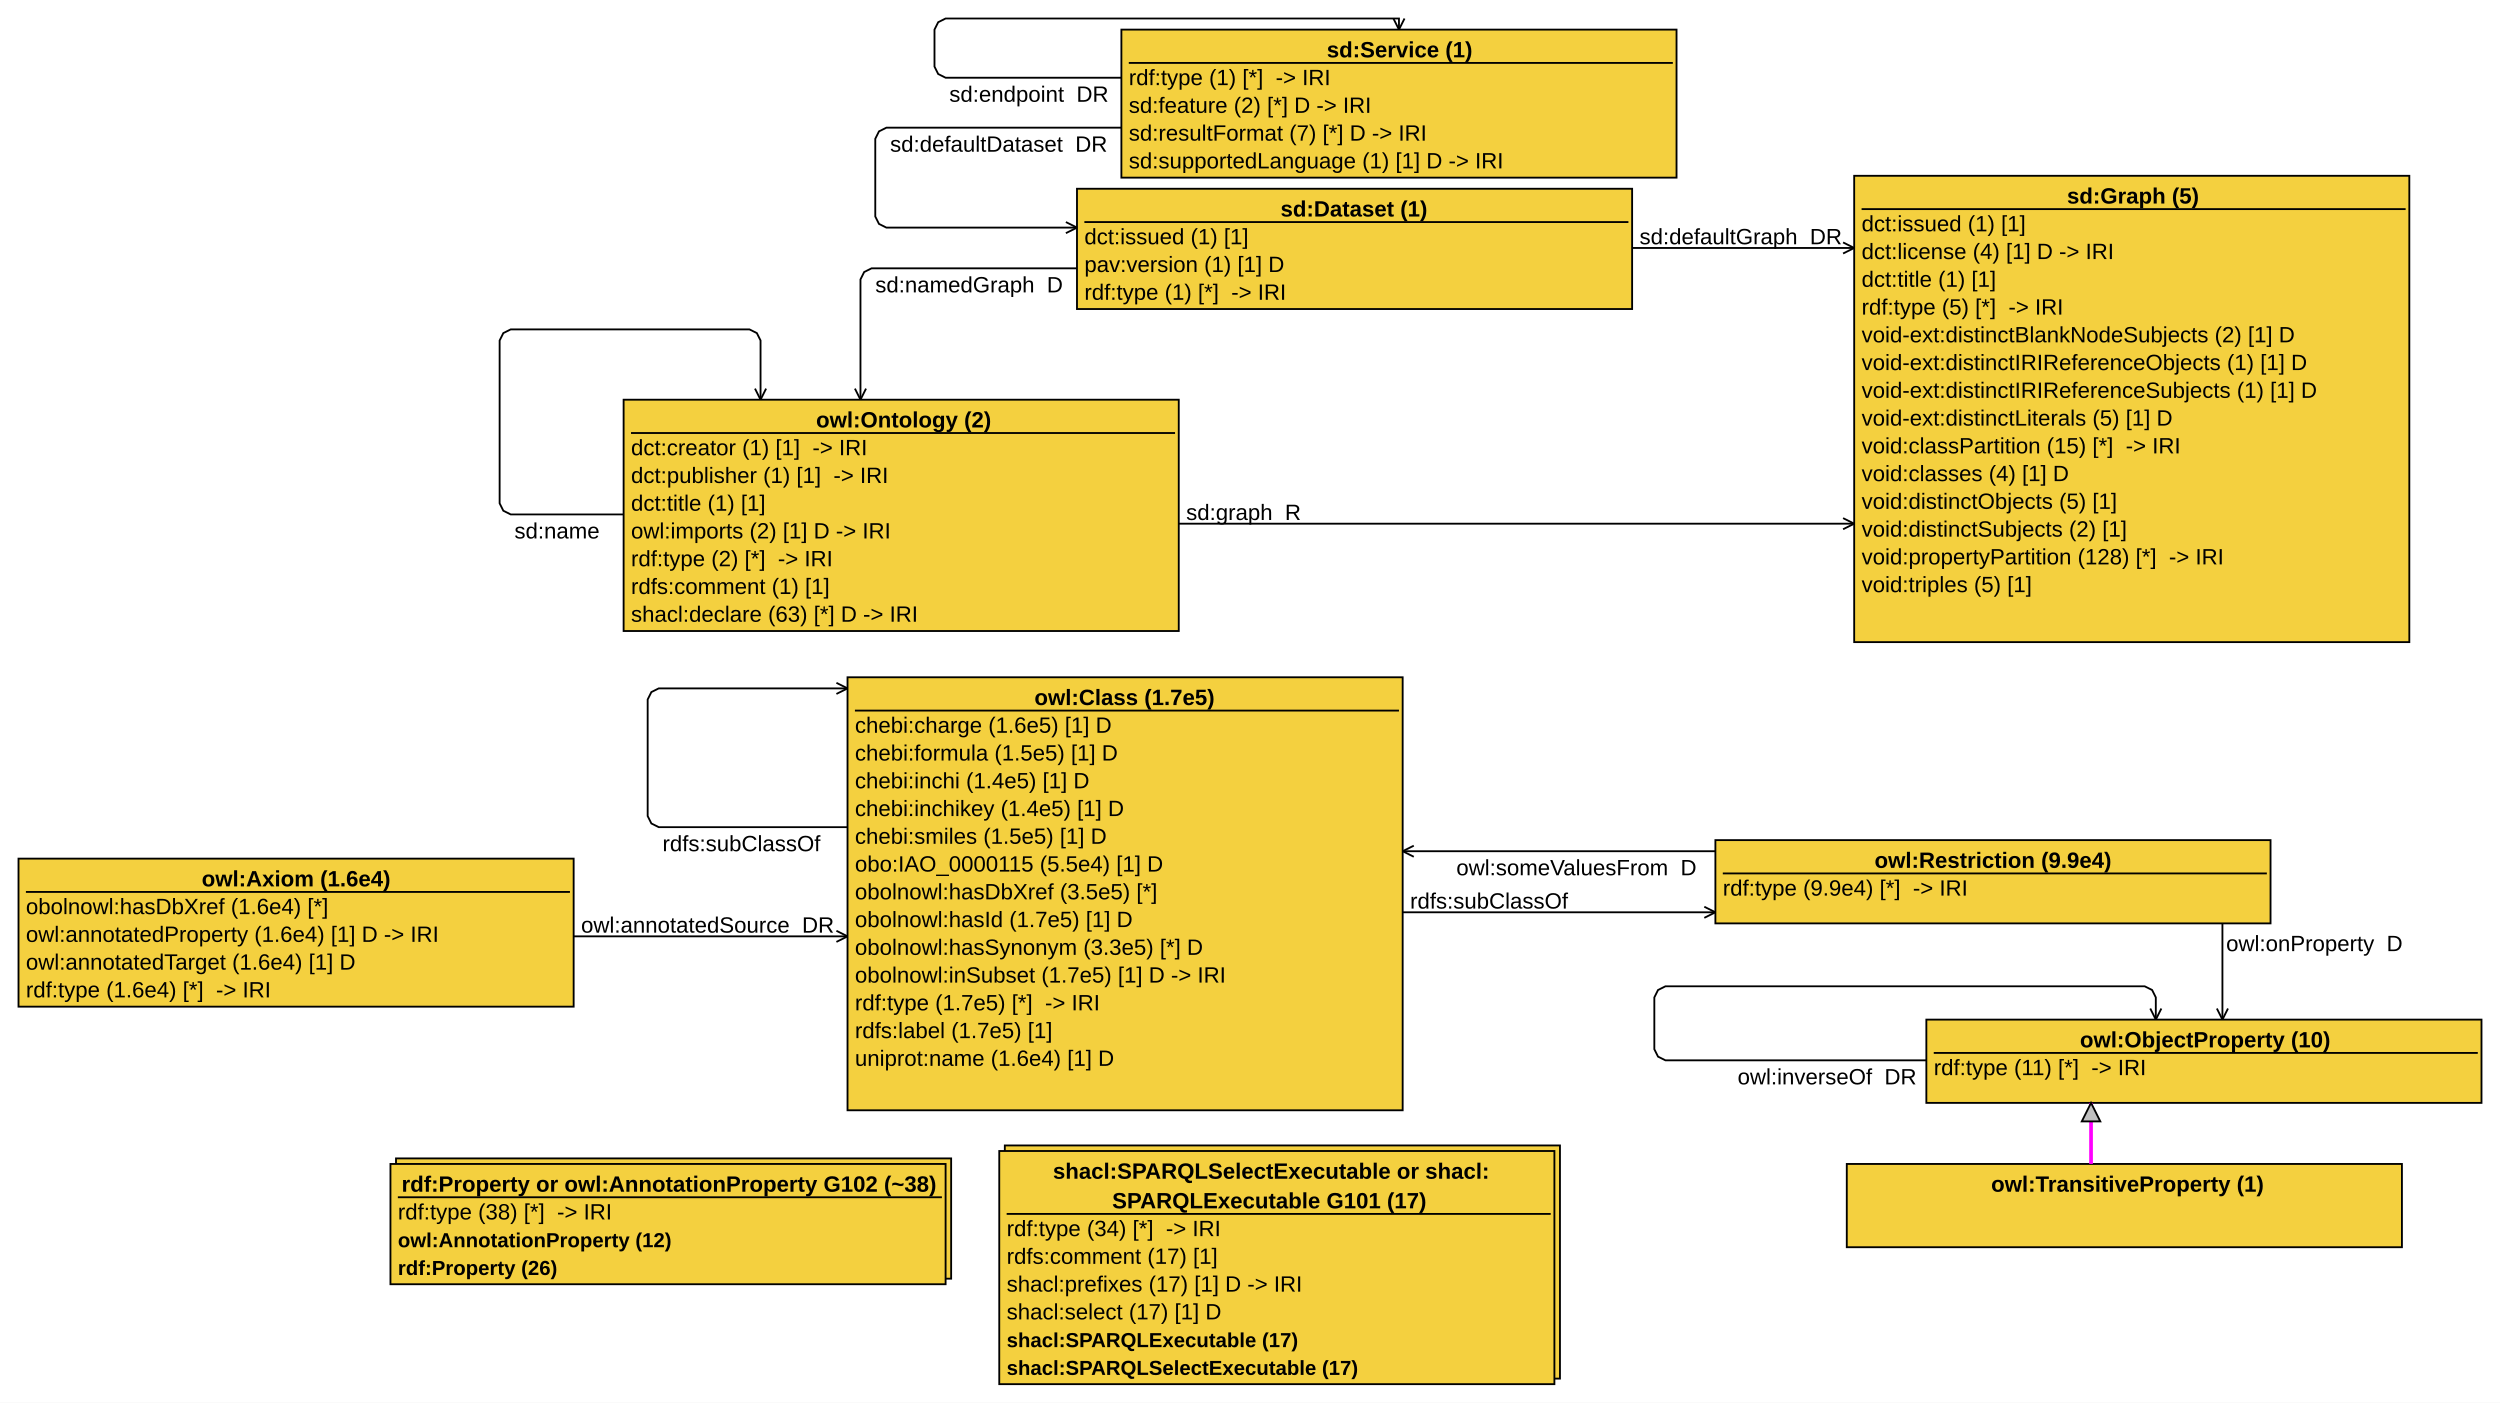
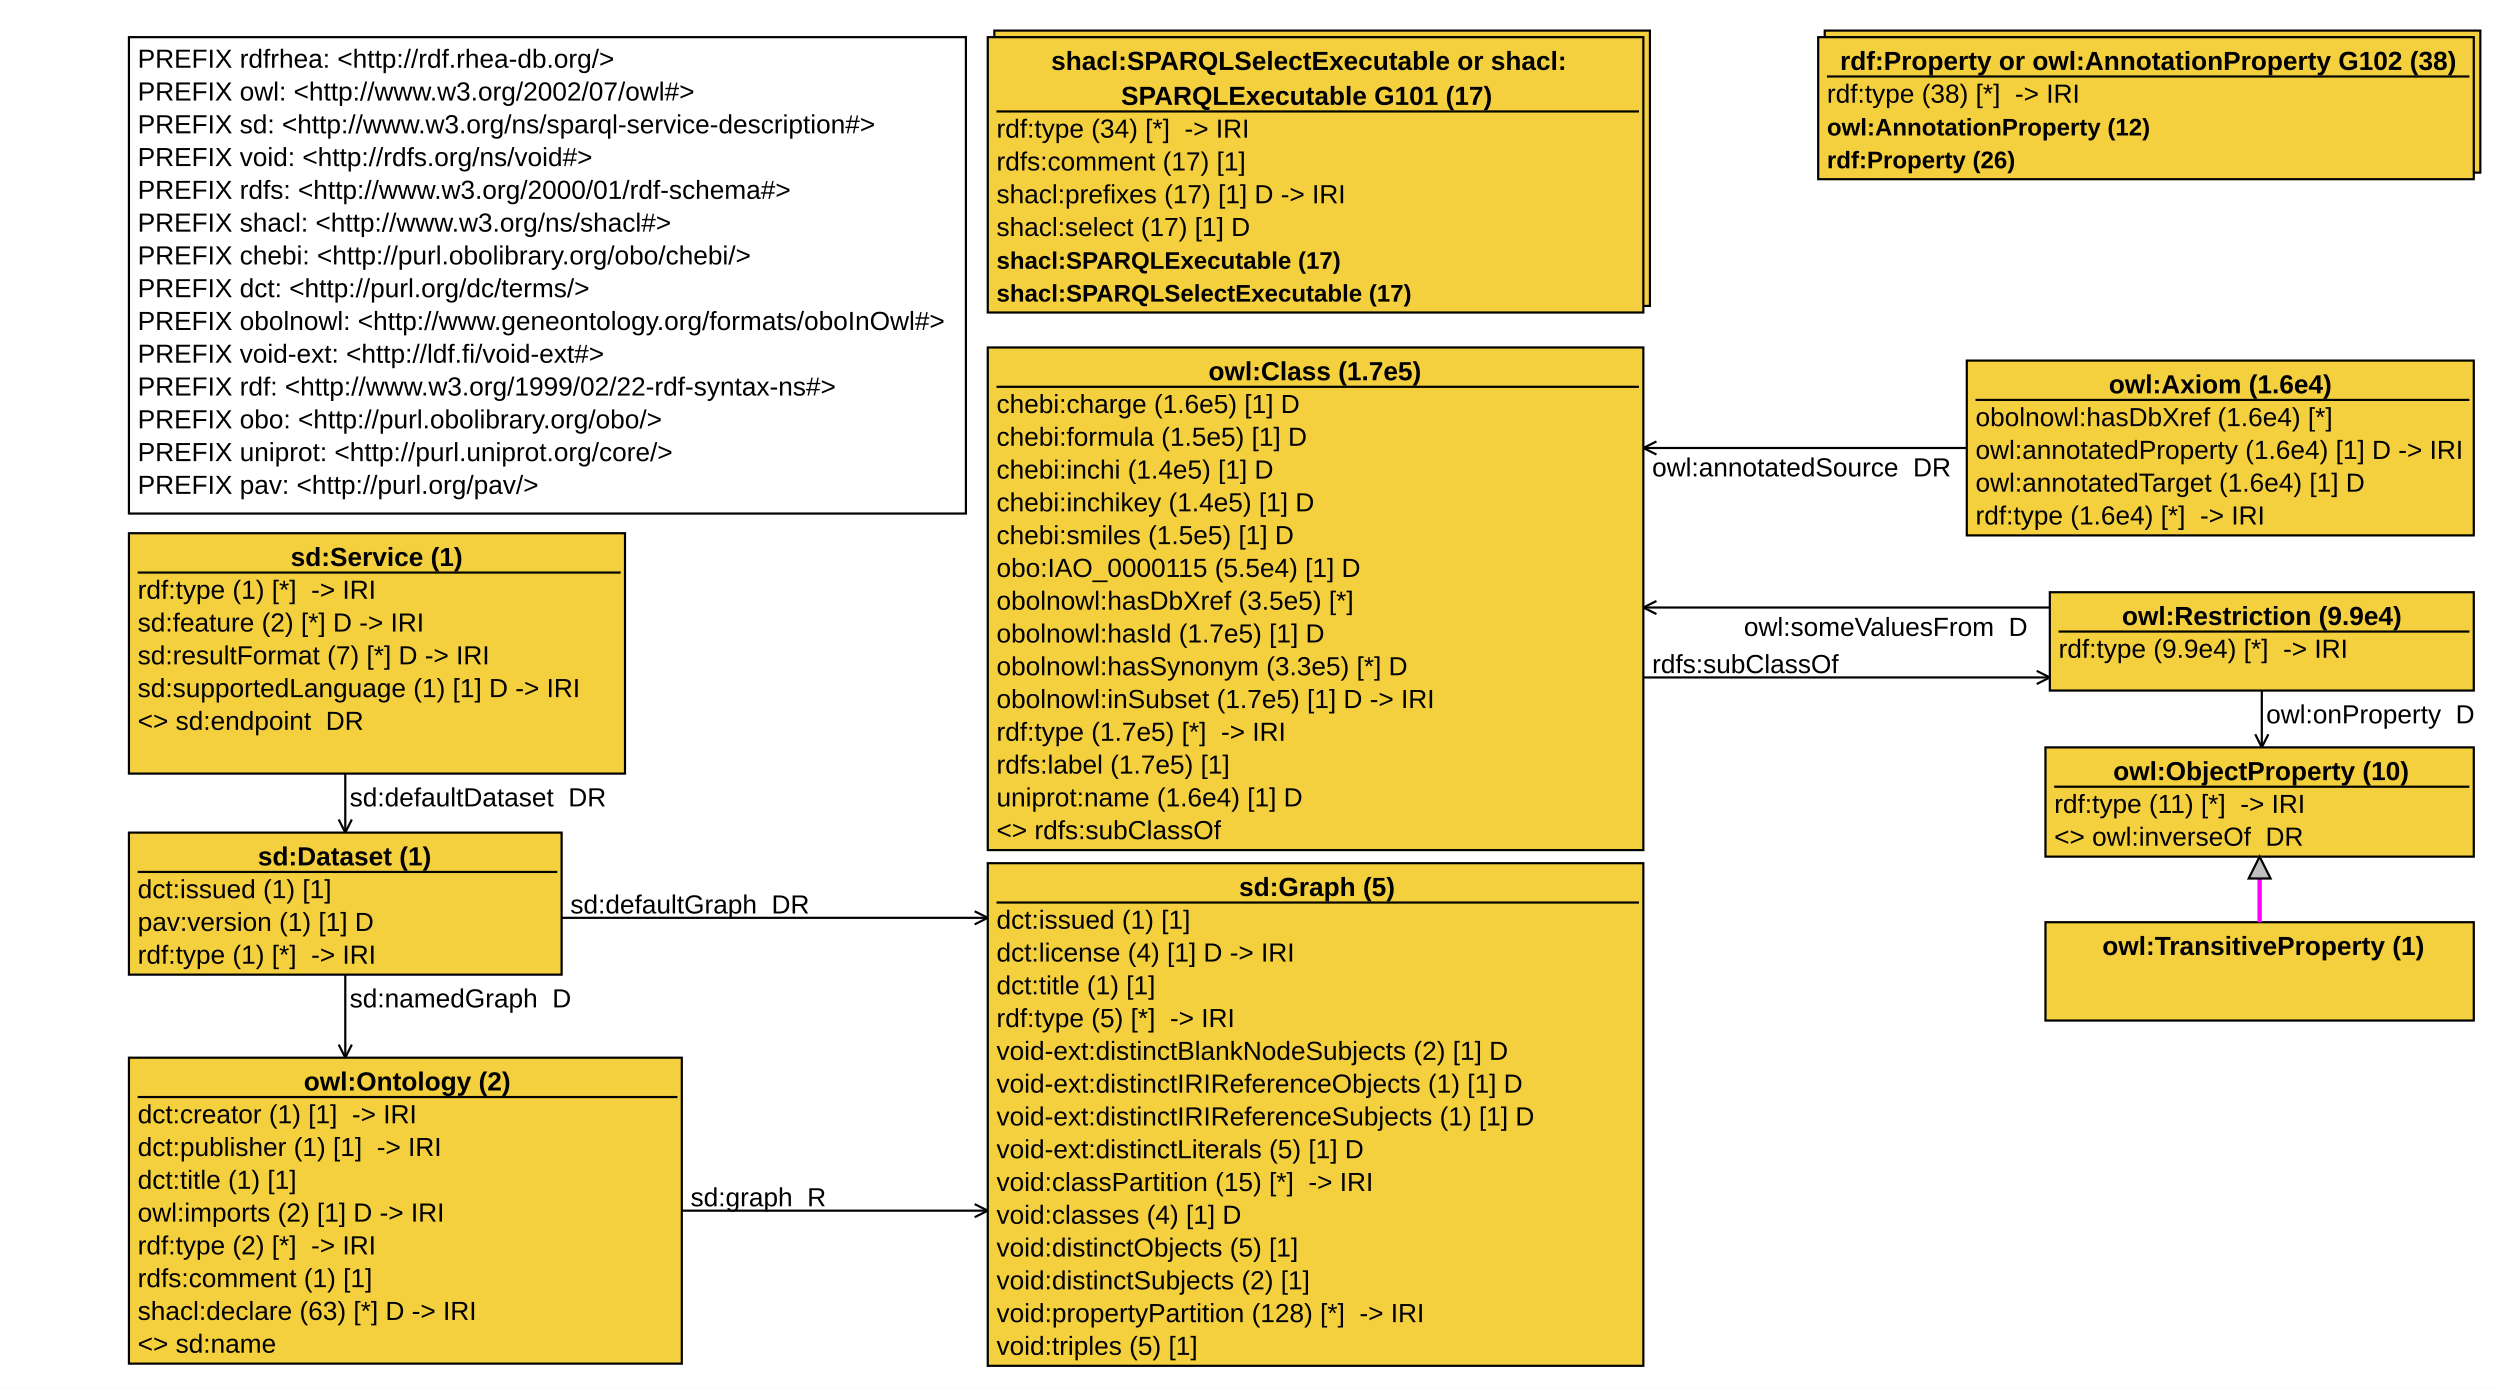
- <svg xmlns="http://www.w3.org/2000/svg" version="1.1" xml:space="preserve" width="1351" height="758" viewBox="0 0 1351 758">
+ <svg xmlns="http://www.w3.org/2000/svg" version="1.1" xml:space="preserve" width="1144" height="635" viewBox="0 0 1144 635">
 onmousemove="movetip(evt)" onmouseup="endmove()"&gt;
<rect x="0" y="0" width="100%" height="100%" style="fill:White;" />
  <defs>
    <linearGradient id="activ1" x1="0%" y1="0%" x2="100%" y2="0%">
      <stop offset="0%" style="stop-color:#FFFF00;stop-opacity:1" />
      <stop offset="100%" style="stop-color:#FFFFF0;stop-opacity:1" />
    </linearGradient>
  </defs>
-   <g id="2002680346">
-     <polygon points="337,216 637,216 637,341 337,341 " style="fill:#F4D03F; stroke-width:1;stroke:Black;" />
-     <text style="font-family:Arial;font-size:12px;kerning:0;word-spacing:-1px;fill:Black;font-weight:bold;">
-       <tspan x="441" y="231">owl:Ontology (2)</tspan>
-     </text>
-     <line x1="341" y1="234" x2="635" y2="234" style="stroke-width:1;stroke:Black;" />
-     <text style="font-family:Arial;font-size:12px;kerning:0;word-spacing:-1px;fill:Black;">
-       <tspan x="341" y="246">dct:creator (1) [1]  -&gt; IRI</tspan>
-       <tspan x="341" y="261">dct:publisher (1) [1]  -&gt; IRI</tspan>
-       <tspan x="341" y="276">dct:title (1) [1] </tspan>
-       <tspan x="341" y="291">owl:imports (2) [1] D -&gt; IRI</tspan>
-       <tspan x="341" y="306">rdf:type (2) [*]  -&gt; IRI</tspan>
-       <tspan x="341" y="321">rdfs:comment (1) [1] </tspan>
-       <tspan x="341" y="336">shacl:declare (63) [*] D -&gt; IRI</tspan>
-     </text>
-   </g>
-   <g id="2002680368">
-     <polygon points="606,16 906,16 906,96 606,96 " style="fill:#F4D03F; stroke-width:1;stroke:Black;" />
-     <text style="font-family:Arial;font-size:12px;kerning:0;word-spacing:-1px;fill:Black;font-weight:bold;">
-       <tspan x="717" y="31">sd:Service (1)</tspan>
-     </text>
-     <line x1="610" y1="34" x2="904" y2="34" style="stroke-width:1;stroke:Black;" />
-     <text style="font-family:Arial;font-size:12px;kerning:0;word-spacing:-1px;fill:Black;">
-       <tspan x="610" y="46">rdf:type (1) [*]  -&gt; IRI</tspan>
-       <tspan x="610" y="61">sd:feature (2) [*] D -&gt; IRI</tspan>
-       <tspan x="610" y="76">sd:resultFormat (7) [*] D -&gt; IRI</tspan>
-       <tspan x="610" y="91">sd:supportedLanguage (1) [1] D -&gt; IRI</tspan>
-     </text>
-   </g>
-   <g id="2002680379">
-     <polygon points="10,464 310,464 310,544 10,544 " style="fill:#F4D03F; stroke-width:1;stroke:Black;" />
-     <text style="font-family:Arial;font-size:12px;kerning:0;word-spacing:-1px;fill:Black;font-weight:bold;">
-       <tspan x="109" y="479">owl:Axiom (1.6e4)</tspan>
-     </text>
-     <line x1="14" y1="482" x2="308" y2="482" style="stroke-width:1;stroke:Black;" />
-     <text style="font-family:Arial;font-size:12px;kerning:0;word-spacing:-1px;fill:Black;">
-       <tspan x="14" y="494">obolnowl:hasDbXref (1.6e4) [*] </tspan>
-       <tspan x="14" y="509">owl:annotatedProperty (1.6e4) [1] D -&gt; IRI</tspan>
-       <tspan x="14" y="524">owl:annotatedTarget (1.6e4) [1] D</tspan>
-       <tspan x="14" y="539">rdf:type (1.6e4) [*]  -&gt; IRI</tspan>
-     </text>
-   </g>
-   <g id="2002680390">
-     <polygon points="582,102 882,102 882,167 582,167 " style="fill:#F4D03F; stroke-width:1;stroke:Black;" />
-     <text style="font-family:Arial;font-size:12px;kerning:0;word-spacing:-1px;fill:Black;font-weight:bold;">
-       <tspan x="692" y="117">sd:Dataset (1)</tspan>
-     </text>
-     <line x1="586" y1="120" x2="880" y2="120" style="stroke-width:1;stroke:Black;" />
-     <text style="font-family:Arial;font-size:12px;kerning:0;word-spacing:-1px;fill:Black;">
-       <tspan x="586" y="132">dct:issued (1) [1] </tspan>
-       <tspan x="586" y="147">pav:version (1) [1] D</tspan>
-       <tspan x="586" y="162">rdf:type (1) [*]  -&gt; IRI</tspan>
-     </text>
-   </g>
-   <g id="2002680280">
-     <polygon points="543,619 843,619 843,745 543,745 " style="fill:#F4D03F; stroke-width:1;stroke:Black;" />
-     <polygon points="540,622 840,622 840,748 540,748 " style="fill:#F4D03F; stroke-width:1;stroke:Black;" />
-     <text style="font-family:Arial;font-size:12px;kerning:0;word-spacing:-1px;fill:Black;font-weight:bold;">
-       <tspan x="569" y="637">shacl:SPARQLSelectExecutable or shacl:</tspan>
-       <tspan x="601" y="653">SPARQLExecutable G101 (17)</tspan>
-     </text>
-     <line x1="544" y1="656" x2="838" y2="656" style="stroke-width:1;stroke:Black;" />
-     <text style="font-family:Arial;font-size:12px;kerning:0;word-spacing:-1px;fill:Black;">
-       <tspan x="544" y="668">rdf:type (34) [*]  -&gt; IRI</tspan>
-       <tspan x="544" y="683">rdfs:comment (17) [1] </tspan>
-       <tspan x="544" y="698">shacl:prefixes (17) [1] D -&gt; IRI</tspan>
-       <tspan x="544" y="713">shacl:select (17) [1] D</tspan>
+   <g id="2002717496">
+     <polygon points="455,14 755,14 755,140 455,140 " style="fill:#F4D03F; stroke-width:1;stroke:Black;" />
+     <polygon points="452,17 752,17 752,143 452,143 " style="fill:#F4D03F; stroke-width:1;stroke:Black;" />
+     <text style="font-family:Arial;font-size:12px;kerning:0;word-spacing:-1px;fill:Black;font-weight:bold;">
+       <tspan x="481" y="32">shacl:SPARQLSelectExecutable or shacl:</tspan>
+       <tspan x="513" y="48">SPARQLExecutable G101 (17)</tspan>
+     </text>
+     <line x1="456" y1="51" x2="750" y2="51" style="stroke-width:1;stroke:Black;" />
+     <text style="font-family:Arial;font-size:12px;kerning:0;word-spacing:-1px;fill:Black;">
+       <tspan x="456" y="63">rdf:type (34) [*]  -&gt; IRI</tspan>
+       <tspan x="456" y="78">rdfs:comment (17) [1] </tspan>
+       <tspan x="456" y="93">shacl:prefixes (17) [1] D -&gt; IRI</tspan>
+       <tspan x="456" y="108">shacl:select (17) [1] D</tspan>
    </text>
    <text style="font-family:Arial;font-size:11px;kerning:0;word-spacing:-1px;fill:Black;font-weight:bold;">
-       <tspan x="544" y="728">shacl:SPARQLExecutable (17)</tspan>
-       <tspan x="544" y="743">shacl:SPARQLSelectExecutable (17)</tspan>
-     </text>
-   </g>
-   <g id="2002680324">
-     <polygon points="214,626 514,626 514,691 214,691 " style="fill:#F4D03F; stroke-width:1;stroke:Black;" />
-     <polygon points="211,629 511,629 511,694 211,694 " style="fill:#F4D03F; stroke-width:1;stroke:Black;" />
-     <text style="font-family:Arial;font-size:12px;kerning:0;word-spacing:-1px;fill:Black;font-weight:bold;">
-       <tspan x="217" y="644">rdf:Property or owl:AnnotationProperty G102 (~38)</tspan>
-     </text>
-     <line x1="215" y1="647" x2="509" y2="647" style="stroke-width:1;stroke:Black;" />
-     <text style="font-family:Arial;font-size:12px;kerning:0;word-spacing:-1px;fill:Black;">
-       <tspan x="215" y="659">rdf:type (38) [*]  -&gt; IRI</tspan>
+       <tspan x="456" y="123">shacl:SPARQLExecutable (17)</tspan>
+       <tspan x="456" y="138">shacl:SPARQLSelectExecutable (17)</tspan>
+     </text>
+   </g>
+   <g id="2002717507">
+     <polygon points="936,422 1132,422 1132,467 936,467 " style="fill:#F4D03F; stroke-width:1;stroke:Black;" />
+     <text style="font-family:Arial;font-size:12px;kerning:0;word-spacing:-1px;fill:Black;font-weight:bold;">
+       <tspan x="962" y="437">owl:TransitiveProperty (1)</tspan>
+     </text>
+   </g>
+   <g id="2002717518">
+     <polygon points="452,159 752,159 752,389 452,389 " style="fill:#F4D03F; stroke-width:1;stroke:Black;" />
+     <text style="font-family:Arial;font-size:12px;kerning:0;word-spacing:-1px;fill:Black;font-weight:bold;">
+       <tspan x="553" y="174">owl:Class (1.7e5)</tspan>
+     </text>
+     <line x1="456" y1="177" x2="750" y2="177" style="stroke-width:1;stroke:Black;" />
+     <text style="font-family:Arial;font-size:12px;kerning:0;word-spacing:-1px;fill:Black;">
+       <tspan x="456" y="189">chebi:charge (1.6e5) [1] D</tspan>
+       <tspan x="456" y="204">chebi:formula (1.5e5) [1] D</tspan>
+       <tspan x="456" y="219">chebi:inchi (1.4e5) [1] D</tspan>
+       <tspan x="456" y="234">chebi:inchikey (1.4e5) [1] D</tspan>
+       <tspan x="456" y="249">chebi:smiles (1.5e5) [1] D</tspan>
+       <tspan x="456" y="264">obo:IAO_0000115 (5.5e4) [1] D</tspan>
+       <tspan x="456" y="279">obolnowl:hasDbXref (3.5e5) [*] </tspan>
+       <tspan x="456" y="294">obolnowl:hasId (1.7e5) [1] D</tspan>
+       <tspan x="456" y="309">obolnowl:hasSynonym (3.3e5) [*] D</tspan>
+       <tspan x="456" y="324">obolnowl:inSubset (1.7e5) [1] D -&gt; IRI</tspan>
+       <tspan x="456" y="339">rdf:type (1.7e5) [*]  -&gt; IRI</tspan>
+       <tspan x="456" y="354">rdfs:label (1.7e5) [1] </tspan>
+       <tspan x="456" y="369">uniprot:name (1.6e4) [1] D</tspan>
+       <tspan x="456" y="384">&lt;&gt; rdfs:subClassOf  </tspan>
+     </text>
+   </g>
+   <g id="2002717529">
+     <polygon points="938,271 1132,271 1132,316 938,316 " style="fill:#F4D03F; stroke-width:1;stroke:Black;" />
+     <text style="font-family:Arial;font-size:12px;kerning:0;word-spacing:-1px;fill:Black;font-weight:bold;">
+       <tspan x="971" y="286">owl:Restriction (9.9e4)</tspan>
+     </text>
+     <line x1="942" y1="289" x2="1130" y2="289" style="stroke-width:1;stroke:Black;" />
+     <text style="font-family:Arial;font-size:12px;kerning:0;word-spacing:-1px;fill:Black;">
+       <tspan x="942" y="301">rdf:type (9.9e4) [*]  -&gt; IRI</tspan>
+     </text>
+   </g>
+   <g id="2002717540">
+     <polygon points="835,14 1135,14 1135,79 835,79 " style="fill:#F4D03F; stroke-width:1;stroke:Black;" />
+     <polygon points="832,17 1132,17 1132,82 832,82 " style="fill:#F4D03F; stroke-width:1;stroke:Black;" />
+     <text style="font-family:Arial;font-size:12px;kerning:0;word-spacing:-1px;fill:Black;font-weight:bold;">
+       <tspan x="842" y="32">rdf:Property or owl:AnnotationProperty G102 (38)</tspan>
+     </text>
+     <line x1="836" y1="35" x2="1130" y2="35" style="stroke-width:1;stroke:Black;" />
+     <text style="font-family:Arial;font-size:12px;kerning:0;word-spacing:-1px;fill:Black;">
+       <tspan x="836" y="47">rdf:type (38) [*]  -&gt; IRI</tspan>
    </text>
    <text style="font-family:Arial;font-size:11px;kerning:0;word-spacing:-1px;fill:Black;font-weight:bold;">
-       <tspan x="215" y="674">owl:AnnotationProperty (12)</tspan>
-       <tspan x="215" y="689">rdf:Property (26)</tspan>
-     </text>
-   </g>
-   <g id="2002680302">
-     <polygon points="458,366 758,366 758,600 458,600 " style="fill:#F4D03F; stroke-width:1;stroke:Black;" />
-     <text style="font-family:Arial;font-size:12px;kerning:0;word-spacing:-1px;fill:Black;font-weight:bold;">
-       <tspan x="559" y="381">owl:Class (1.7e5)</tspan>
-     </text>
-     <line x1="462" y1="384" x2="756" y2="384" style="stroke-width:1;stroke:Black;" />
-     <text style="font-family:Arial;font-size:12px;kerning:0;word-spacing:-1px;fill:Black;">
-       <tspan x="462" y="396">chebi:charge (1.6e5) [1] D</tspan>
-       <tspan x="462" y="411">chebi:formula (1.5e5) [1] D</tspan>
-       <tspan x="462" y="426">chebi:inchi (1.4e5) [1] D</tspan>
-       <tspan x="462" y="441">chebi:inchikey (1.4e5) [1] D</tspan>
-       <tspan x="462" y="456">chebi:smiles (1.5e5) [1] D</tspan>
-       <tspan x="462" y="471">obo:IAO_0000115 (5.5e4) [1] D</tspan>
-       <tspan x="462" y="486">obolnowl:hasDbXref (3.5e5) [*] </tspan>
-       <tspan x="462" y="501">obolnowl:hasId (1.7e5) [1] D</tspan>
-       <tspan x="462" y="516">obolnowl:hasSynonym (3.3e5) [*] D</tspan>
-       <tspan x="462" y="531">obolnowl:inSubset (1.7e5) [1] D -&gt; IRI</tspan>
-       <tspan x="462" y="546">rdf:type (1.7e5) [*]  -&gt; IRI</tspan>
-       <tspan x="462" y="561">rdfs:label (1.7e5) [1] </tspan>
-       <tspan x="462" y="576">uniprot:name (1.6e4) [1] D</tspan>
-     </text>
-   </g>
-   <g id="2002680291">
-     <polygon points="998,629 1298,629 1298,674 998,674 " style="fill:#F4D03F; stroke-width:1;stroke:Black;" />
-     <text style="font-family:Arial;font-size:12px;kerning:0;word-spacing:-1px;fill:Black;font-weight:bold;">
-       <tspan x="1076" y="644">owl:TransitiveProperty (1)</tspan>
-     </text>
-   </g>
-   <g id="2002680335">
-     <polygon points="1041,551 1341,551 1341,596 1041,596 " style="fill:#F4D03F; stroke-width:1;stroke:Black;" />
-     <text style="font-family:Arial;font-size:12px;kerning:0;word-spacing:-1px;fill:Black;font-weight:bold;">
-       <tspan x="1124" y="566">owl:ObjectProperty (10)</tspan>
-     </text>
-     <line x1="1045" y1="569" x2="1339" y2="569" style="stroke-width:1;stroke:Black;" />
-     <text style="font-family:Arial;font-size:12px;kerning:0;word-spacing:-1px;fill:Black;">
-       <tspan x="1045" y="581">rdf:type (11) [*]  -&gt; IRI</tspan>
-     </text>
-   </g>
-   <g id="2002680313">
-     <polygon points="927,454 1227,454 1227,499 927,499 " style="fill:#F4D03F; stroke-width:1;stroke:Black;" />
-     <text style="font-family:Arial;font-size:12px;kerning:0;word-spacing:-1px;fill:Black;font-weight:bold;">
-       <tspan x="1013" y="469">owl:Restriction (9.9e4)</tspan>
-     </text>
-     <line x1="931" y1="472" x2="1225" y2="472" style="stroke-width:1;stroke:Black;" />
-     <text style="font-family:Arial;font-size:12px;kerning:0;word-spacing:-1px;fill:Black;">
-       <tspan x="931" y="484">rdf:type (9.9e4) [*]  -&gt; IRI</tspan>
-     </text>
-   </g>
-   <g id="2002680357">
-     <polygon points="1002,95 1302,95 1302,347 1002,347 " style="fill:#F4D03F; stroke-width:1;stroke:Black;" />
-     <text style="font-family:Arial;font-size:12px;kerning:0;word-spacing:-1px;fill:Black;font-weight:bold;">
-       <tspan x="1117" y="110">sd:Graph (5)</tspan>
-     </text>
-     <line x1="1006" y1="113" x2="1300" y2="113" style="stroke-width:1;stroke:Black;" />
-     <text style="font-family:Arial;font-size:12px;kerning:0;word-spacing:-1px;fill:Black;">
-       <tspan x="1006" y="125">dct:issued (1) [1] </tspan>
-       <tspan x="1006" y="140">dct:license (4) [1] D -&gt; IRI</tspan>
-       <tspan x="1006" y="155">dct:title (1) [1] </tspan>
-       <tspan x="1006" y="170">rdf:type (5) [*]  -&gt; IRI</tspan>
-       <tspan x="1006" y="185">void-ext:distinctBlankNodeSubjects (2) [1] D</tspan>
-       <tspan x="1006" y="200">void-ext:distinctIRIReferenceObjects (1) [1] D</tspan>
-       <tspan x="1006" y="215">void-ext:distinctIRIReferenceSubjects (1) [1] D</tspan>
-       <tspan x="1006" y="230">void-ext:distinctLiterals (5) [1] D</tspan>
-       <tspan x="1006" y="245">void:classPartition (15) [*]  -&gt; IRI</tspan>
-       <tspan x="1006" y="260">void:classes (4) [1] D</tspan>
-       <tspan x="1006" y="275">void:distinctObjects (5) [1] </tspan>
-       <tspan x="1006" y="290">void:distinctSubjects (2) [1] </tspan>
-       <tspan x="1006" y="305">void:propertyPartition (128) [*]  -&gt; IRI</tspan>
-       <tspan x="1006" y="320">void:triples (5) [1] </tspan>
-     </text>
-   </g>
-   <g id="2002680218">
-     <path d="M582,145 L471,145 467,147 465,151 465,216 " style="fill:none;stroke-width:1;stroke:Black;" />
-     <line x1="462" y1="210" x2="465" y2="216" style="stroke-width:1;stroke:Black;" />
-     <line x1="468" y1="210" x2="465" y2="216" style="stroke-width:1;stroke:Black;" />
-     <text style="font-family:Arial;font-size:12px;kerning:0;word-spacing:-1px;fill:Black;">
-       <tspan x="473" y="158">sd:namedGraph  D</tspan>
-     </text>
-   </g>
-   <g id="2002680223">
-     <path d="M927,460 L758,460 " style="fill:none;stroke-width:1;stroke:Black;" />
-     <line x1="764" y1="457" x2="758" y2="460" style="stroke-width:1;stroke:Black;" />
-     <line x1="764" y1="463" x2="758" y2="460" style="stroke-width:1;stroke:Black;" />
-     <text style="font-family:Arial;font-size:12px;kerning:0;word-spacing:-1px;fill:Black;">
-       <tspan x="787" y="473">owl:someValuesFrom  D</tspan>
-     </text>
-   </g>
-   <g id="2002680228">
-     <path d="M758,493 L927,493 " style="fill:none;stroke-width:1;stroke:Black;" />
-     <line x1="921" y1="490" x2="927" y2="493" style="stroke-width:1;stroke:Black;" />
-     <line x1="921" y1="496" x2="927" y2="493" style="stroke-width:1;stroke:Black;" />
-     <text style="font-family:Arial;font-size:12px;kerning:0;word-spacing:-1px;fill:Black;">
-       <tspan x="762" y="491">rdfs:subClassOf  </tspan>
-     </text>
-   </g>
-   <g id="2002680233">
-     <path d="M606,69 L479,69 475,71 473,75 473,117 475,121 479,123 582,123 " style="fill:none;stroke-width:1;stroke:Black;" />
-     <line x1="576" y1="120" x2="582" y2="123" style="stroke-width:1;stroke:Black;" />
-     <line x1="576" y1="126" x2="582" y2="123" style="stroke-width:1;stroke:Black;" />
-     <text style="font-family:Arial;font-size:12px;kerning:0;word-spacing:-1px;fill:Black;">
-       <tspan x="481" y="82">sd:defaultDataset  DR</tspan>
-     </text>
-   </g>
-   <g id="2002680238">
-     <path d="M337,278 L276,278 272,276 270,272 270,184 272,180 276,178 405,178 409,180 411,184 411,216 " style="fill:none;stroke-width:1;stroke:Black;" />
-     <line x1="408" y1="210" x2="411" y2="216" style="stroke-width:1;stroke:Black;" />
-     <line x1="414" y1="210" x2="411" y2="216" style="stroke-width:1;stroke:Black;" />
-     <text style="font-family:Arial;font-size:12px;kerning:0;word-spacing:-1px;fill:Black;">
-       <tspan x="278" y="291">sd:name  </tspan>
-     </text>
-   </g>
-   <g id="2002680243">
-     <path d="M637,283 L1002,283 " style="fill:none;stroke-width:1;stroke:Black;" />
-     <line x1="996" y1="280" x2="1002" y2="283" style="stroke-width:1;stroke:Black;" />
-     <line x1="996" y1="286" x2="1002" y2="283" style="stroke-width:1;stroke:Black;" />
-     <text style="font-family:Arial;font-size:12px;kerning:0;word-spacing:-1px;fill:Black;">
-       <tspan x="641" y="281">sd:graph  R</tspan>
-     </text>
-   </g>
-   <g id="2002680253">
-     <path d="M458,447 L356,447 352,445 350,441 350,378 352,374 356,372 458,372 " style="fill:none;stroke-width:1;stroke:Black;" />
-     <line x1="452" y1="369" x2="458" y2="372" style="stroke-width:1;stroke:Black;" />
-     <line x1="452" y1="375" x2="458" y2="372" style="stroke-width:1;stroke:Black;" />
-     <text style="font-family:Arial;font-size:12px;kerning:0;word-spacing:-1px;fill:Black;">
-       <tspan x="358" y="460">rdfs:subClassOf  </tspan>
-     </text>
-   </g>
-   <g id="2002680263">
-     <path d="M310,506 L458,506 " style="fill:none;stroke-width:1;stroke:Black;" />
-     <line x1="452" y1="503" x2="458" y2="506" style="stroke-width:1;stroke:Black;" />
-     <line x1="452" y1="509" x2="458" y2="506" style="stroke-width:1;stroke:Black;" />
-     <text style="font-family:Arial;font-size:12px;kerning:0;word-spacing:-1px;fill:Black;">
-       <tspan x="314" y="504">owl:annotatedSource  DR</tspan>
-     </text>
-   </g>
-   <g id="2002680268">
-     <path d="M882,134 L1002,134 " style="fill:none;stroke-width:1;stroke:Black;" />
-     <line x1="996" y1="131" x2="1002" y2="134" style="stroke-width:1;stroke:Black;" />
-     <line x1="996" y1="137" x2="1002" y2="134" style="stroke-width:1;stroke:Black;" />
-     <text style="font-family:Arial;font-size:12px;kerning:0;word-spacing:-1px;fill:Black;">
-       <tspan x="886" y="132">sd:defaultGraph  DR</tspan>
-     </text>
-   </g>
-   <g id="2002680273">
-     <path d="M606,42 L511,42 507,40 505,36 505,16 507,12 511,10 756,10 756,16 " style="fill:none;stroke-width:1;stroke:Black;" />
-     <line x1="753" y1="10" x2="756" y2="16" style="stroke-width:1;stroke:Black;" />
-     <line x1="759" y1="10" x2="756" y2="16" style="stroke-width:1;stroke:Black;" />
-     <text style="font-family:Arial;font-size:12px;kerning:0;word-spacing:-1px;fill:Black;">
-       <tspan x="513" y="55">sd:endpoint  DR</tspan>
-     </text>
-   </g>
-   <g id="2002680278">
-     <path d="M1130,596 L1130,629 " style="fill:none;stroke-width:2;stroke:Fuchsia;" />
-     <polygon points="1135,606 1130,596 1125,606 " style="fill:Silver;stroke-width:1;stroke:Black;" />
-     <text style="font-family:Arial;font-size:12px;kerning:0;word-spacing:-1px;fill:Black;">
-       <tspan x="1132" y="611"> </tspan>
-     </text>
-   </g>
-   <g id="2002680248">
-     <path d="M1041,573 L900,573 896,571 894,567 894,539 896,535 900,533 1159,533 1163,535 1165,539 1165,551 " style="fill:none;stroke-width:1;stroke:Black;" />
-     <line x1="1162" y1="545" x2="1165" y2="551" style="stroke-width:1;stroke:Black;" />
-     <line x1="1168" y1="545" x2="1165" y2="551" style="stroke-width:1;stroke:Black;" />
-     <text style="font-family:Arial;font-size:12px;kerning:0;word-spacing:-1px;fill:Black;">
-       <tspan x="939" y="586">owl:inverseOf  DR</tspan>
-     </text>
-   </g>
-   <g id="2002680258">
-     <path d="M1201,499 L1201,551 " style="fill:none;stroke-width:1;stroke:Black;" />
-     <line x1="1198" y1="545" x2="1201" y2="551" style="stroke-width:1;stroke:Black;" />
-     <line x1="1204" y1="545" x2="1201" y2="551" style="stroke-width:1;stroke:Black;" />
-     <text style="font-family:Arial;font-size:12px;kerning:0;word-spacing:-1px;fill:Black;">
-       <tspan x="1203" y="514">owl:onProperty  D</tspan>
+       <tspan x="836" y="62">owl:AnnotationProperty (12)</tspan>
+       <tspan x="836" y="77">rdf:Property (26)</tspan>
+     </text>
+   </g>
+   <g id="2002717551">
+     <polygon points="59,484 312,484 312,624 59,624 " style="fill:#F4D03F; stroke-width:1;stroke:Black;" />
+     <text style="font-family:Arial;font-size:12px;kerning:0;word-spacing:-1px;fill:Black;font-weight:bold;">
+       <tspan x="139" y="499">owl:Ontology (2)</tspan>
+     </text>
+     <line x1="63" y1="502" x2="310" y2="502" style="stroke-width:1;stroke:Black;" />
+     <text style="font-family:Arial;font-size:12px;kerning:0;word-spacing:-1px;fill:Black;">
+       <tspan x="63" y="514">dct:creator (1) [1]  -&gt; IRI</tspan>
+       <tspan x="63" y="529">dct:publisher (1) [1]  -&gt; IRI</tspan>
+       <tspan x="63" y="544">dct:title (1) [1] </tspan>
+       <tspan x="63" y="559">owl:imports (2) [1] D -&gt; IRI</tspan>
+       <tspan x="63" y="574">rdf:type (2) [*]  -&gt; IRI</tspan>
+       <tspan x="63" y="589">rdfs:comment (1) [1] </tspan>
+       <tspan x="63" y="604">shacl:declare (63) [*] D -&gt; IRI</tspan>
+       <tspan x="63" y="619">&lt;&gt; sd:name  </tspan>
+     </text>
+   </g>
+   <g id="2002717562">
+     <polygon points="936,342 1132,342 1132,392 936,392 " style="fill:#F4D03F; stroke-width:1;stroke:Black;" />
+     <text style="font-family:Arial;font-size:12px;kerning:0;word-spacing:-1px;fill:Black;font-weight:bold;">
+       <tspan x="967" y="357">owl:ObjectProperty (10)</tspan>
+     </text>
+     <line x1="940" y1="360" x2="1130" y2="360" style="stroke-width:1;stroke:Black;" />
+     <text style="font-family:Arial;font-size:12px;kerning:0;word-spacing:-1px;fill:Black;">
+       <tspan x="940" y="372">rdf:type (11) [*]  -&gt; IRI</tspan>
+       <tspan x="940" y="387">&lt;&gt; owl:inverseOf  DR</tspan>
+     </text>
+   </g>
+   <g id="2002717573">
+     <polygon points="59,244 286,244 286,354 59,354 " style="fill:#F4D03F; stroke-width:1;stroke:Black;" />
+     <text style="font-family:Arial;font-size:12px;kerning:0;word-spacing:-1px;fill:Black;font-weight:bold;">
+       <tspan x="133" y="259">sd:Service (1)</tspan>
+     </text>
+     <line x1="63" y1="262" x2="284" y2="262" style="stroke-width:1;stroke:Black;" />
+     <text style="font-family:Arial;font-size:12px;kerning:0;word-spacing:-1px;fill:Black;">
+       <tspan x="63" y="274">rdf:type (1) [*]  -&gt; IRI</tspan>
+       <tspan x="63" y="289">sd:feature (2) [*] D -&gt; IRI</tspan>
+       <tspan x="63" y="304">sd:resultFormat (7) [*] D -&gt; IRI</tspan>
+       <tspan x="63" y="319">sd:supportedLanguage (1) [1] D -&gt; IRI</tspan>
+       <tspan x="63" y="334">&lt;&gt; sd:endpoint  DR</tspan>
+     </text>
+   </g>
+   <g id="2002717584">
+     <polygon points="452,395 752,395 752,625 452,625 " style="fill:#F4D03F; stroke-width:1;stroke:Black;" />
+     <text style="font-family:Arial;font-size:12px;kerning:0;word-spacing:-1px;fill:Black;font-weight:bold;">
+       <tspan x="567" y="410">sd:Graph (5)</tspan>
+     </text>
+     <line x1="456" y1="413" x2="750" y2="413" style="stroke-width:1;stroke:Black;" />
+     <text style="font-family:Arial;font-size:12px;kerning:0;word-spacing:-1px;fill:Black;">
+       <tspan x="456" y="425">dct:issued (1) [1] </tspan>
+       <tspan x="456" y="440">dct:license (4) [1] D -&gt; IRI</tspan>
+       <tspan x="456" y="455">dct:title (1) [1] </tspan>
+       <tspan x="456" y="470">rdf:type (5) [*]  -&gt; IRI</tspan>
+       <tspan x="456" y="485">void-ext:distinctBlankNodeSubjects (2) [1] D</tspan>
+       <tspan x="456" y="500">void-ext:distinctIRIReferenceObjects (1) [1] D</tspan>
+       <tspan x="456" y="515">void-ext:distinctIRIReferenceSubjects (1) [1] D</tspan>
+       <tspan x="456" y="530">void-ext:distinctLiterals (5) [1] D</tspan>
+       <tspan x="456" y="545">void:classPartition (15) [*]  -&gt; IRI</tspan>
+       <tspan x="456" y="560">void:classes (4) [1] D</tspan>
+       <tspan x="456" y="575">void:distinctObjects (5) [1] </tspan>
+       <tspan x="456" y="590">void:distinctSubjects (2) [1] </tspan>
+       <tspan x="456" y="605">void:propertyPartition (128) [*]  -&gt; IRI</tspan>
+       <tspan x="456" y="620">void:triples (5) [1] </tspan>
+     </text>
+   </g>
+   <g id="2002717595">
+     <polygon points="59,17 442,17 442,235 59,235 " style="fill:White; stroke-width:1;stroke:Black;" />
+     <text style="font-family:Arial;font-size:12px;kerning:0;word-spacing:-1px;fill:Black;">
+       <tspan x="63" y="31">PREFIX rdfrhea: &lt;http://rdf.rhea-db.org/&gt;</tspan>
+       <tspan x="63" y="46">PREFIX owl: &lt;http://www.w3.org/2002/07/owl#&gt;</tspan>
+       <tspan x="63" y="61">PREFIX sd: &lt;http://www.w3.org/ns/sparql-service-description#&gt;</tspan>
+       <tspan x="63" y="76">PREFIX void: &lt;http://rdfs.org/ns/void#&gt;</tspan>
+       <tspan x="63" y="91">PREFIX rdfs: &lt;http://www.w3.org/2000/01/rdf-schema#&gt;</tspan>
+       <tspan x="63" y="106">PREFIX shacl: &lt;http://www.w3.org/ns/shacl#&gt;</tspan>
+       <tspan x="63" y="121">PREFIX chebi: &lt;http://purl.obolibrary.org/obo/chebi/&gt;</tspan>
+       <tspan x="63" y="136">PREFIX dct: &lt;http://purl.org/dc/terms/&gt;</tspan>
+       <tspan x="63" y="151">PREFIX obolnowl: &lt;http://www.geneontology.org/formats/oboInOwl#&gt;</tspan>
+       <tspan x="63" y="166">PREFIX void-ext: &lt;http://ldf.fi/void-ext#&gt;</tspan>
+       <tspan x="63" y="181">PREFIX rdf: &lt;http://www.w3.org/1999/02/22-rdf-syntax-ns#&gt;</tspan>
+       <tspan x="63" y="196">PREFIX obo: &lt;http://purl.obolibrary.org/obo/&gt;</tspan>
+       <tspan x="63" y="211">PREFIX uniprot: &lt;http://purl.uniprot.org/core/&gt;</tspan>
+       <tspan x="63" y="226">PREFIX pav: &lt;http://purl.org/pav/&gt;</tspan>
+     </text>
+   </g>
+   <g id="2002717606">
+     <polygon points="900,165 1132,165 1132,245 900,245 " style="fill:#F4D03F; stroke-width:1;stroke:Black;" />
+     <text style="font-family:Arial;font-size:12px;kerning:0;word-spacing:-1px;fill:Black;font-weight:bold;">
+       <tspan x="965" y="180">owl:Axiom (1.6e4)</tspan>
+     </text>
+     <line x1="904" y1="183" x2="1130" y2="183" style="stroke-width:1;stroke:Black;" />
+     <text style="font-family:Arial;font-size:12px;kerning:0;word-spacing:-1px;fill:Black;">
+       <tspan x="904" y="195">obolnowl:hasDbXref (1.6e4) [*] </tspan>
+       <tspan x="904" y="210">owl:annotatedProperty (1.6e4) [1] D -&gt; IRI</tspan>
+       <tspan x="904" y="225">owl:annotatedTarget (1.6e4) [1] D</tspan>
+       <tspan x="904" y="240">rdf:type (1.6e4) [*]  -&gt; IRI</tspan>
+     </text>
+   </g>
+   <g id="2002717617">
+     <polygon points="59,381 257,381 257,446 59,446 " style="fill:#F4D03F; stroke-width:1;stroke:Black;" />
+     <text style="font-family:Arial;font-size:12px;kerning:0;word-spacing:-1px;fill:Black;font-weight:bold;">
+       <tspan x="118" y="396">sd:Dataset (1)</tspan>
+     </text>
+     <line x1="63" y1="399" x2="255" y2="399" style="stroke-width:1;stroke:Black;" />
+     <text style="font-family:Arial;font-size:12px;kerning:0;word-spacing:-1px;fill:Black;">
+       <tspan x="63" y="411">dct:issued (1) [1] </tspan>
+       <tspan x="63" y="426">pav:version (1) [1] D</tspan>
+       <tspan x="63" y="441">rdf:type (1) [*]  -&gt; IRI</tspan>
+     </text>
+   </g>
+   <g id="2002717454">
+     <path d="M158,446 L158,484 " style="fill:none;stroke-width:1;stroke:Black;" />
+     <line x1="155" y1="478" x2="158" y2="484" style="stroke-width:1;stroke:Black;" />
+     <line x1="161" y1="478" x2="158" y2="484" style="stroke-width:1;stroke:Black;" />
+     <text style="font-family:Arial;font-size:12px;kerning:0;word-spacing:-1px;fill:Black;">
+       <tspan x="160" y="461">sd:namedGraph  D</tspan>
+     </text>
+   </g>
+   <g id="2002717459">
+     <path d="M938,278 L752,278 " style="fill:none;stroke-width:1;stroke:Black;" />
+     <line x1="758" y1="275" x2="752" y2="278" style="stroke-width:1;stroke:Black;" />
+     <line x1="758" y1="281" x2="752" y2="278" style="stroke-width:1;stroke:Black;" />
+     <text style="font-family:Arial;font-size:12px;kerning:0;word-spacing:-1px;fill:Black;">
+       <tspan x="798" y="291">owl:someValuesFrom  D</tspan>
+     </text>
+   </g>
+   <g id="2002717464">
+     <path d="M752,310 L938,310 " style="fill:none;stroke-width:1;stroke:Black;" />
+     <line x1="932" y1="307" x2="938" y2="310" style="stroke-width:1;stroke:Black;" />
+     <line x1="932" y1="313" x2="938" y2="310" style="stroke-width:1;stroke:Black;" />
+     <text style="font-family:Arial;font-size:12px;kerning:0;word-spacing:-1px;fill:Black;">
+       <tspan x="756" y="308">rdfs:subClassOf  </tspan>
+     </text>
+   </g>
+   <g id="2002717469">
+     <path d="M158,354 L158,381 " style="fill:none;stroke-width:1;stroke:Black;" />
+     <line x1="155" y1="375" x2="158" y2="381" style="stroke-width:1;stroke:Black;" />
+     <line x1="161" y1="375" x2="158" y2="381" style="stroke-width:1;stroke:Black;" />
+     <text style="font-family:Arial;font-size:12px;kerning:0;word-spacing:-1px;fill:Black;">
+       <tspan x="160" y="369">sd:defaultDataset  DR</tspan>
+     </text>
+   </g>
+   <g id="2002717474">
+     <path d="M1035,316 L1035,342 " style="fill:none;stroke-width:1;stroke:Black;" />
+     <line x1="1032" y1="336" x2="1035" y2="342" style="stroke-width:1;stroke:Black;" />
+     <line x1="1038" y1="336" x2="1035" y2="342" style="stroke-width:1;stroke:Black;" />
+     <text style="font-family:Arial;font-size:12px;kerning:0;word-spacing:-1px;fill:Black;">
+       <tspan x="1037" y="331">owl:onProperty  D</tspan>
+     </text>
+   </g>
+   <g id="2002717479">
+     <path d="M900,205 L752,205 " style="fill:none;stroke-width:1;stroke:Black;" />
+     <line x1="758" y1="202" x2="752" y2="205" style="stroke-width:1;stroke:Black;" />
+     <line x1="758" y1="208" x2="752" y2="205" style="stroke-width:1;stroke:Black;" />
+     <text style="font-family:Arial;font-size:12px;kerning:0;word-spacing:-1px;fill:Black;">
+       <tspan x="756" y="218">owl:annotatedSource  DR</tspan>
+     </text>
+   </g>
+   <g id="2002717484">
+     <path d="M312,554 L452,554 " style="fill:none;stroke-width:1;stroke:Black;" />
+     <line x1="446" y1="551" x2="452" y2="554" style="stroke-width:1;stroke:Black;" />
+     <line x1="446" y1="557" x2="452" y2="554" style="stroke-width:1;stroke:Black;" />
+     <text style="font-family:Arial;font-size:12px;kerning:0;word-spacing:-1px;fill:Black;">
+       <tspan x="316" y="552">sd:graph  R</tspan>
+     </text>
+   </g>
+   <g id="2002717489">
+     <path d="M257,420 L452,420 " style="fill:none;stroke-width:1;stroke:Black;" />
+     <line x1="446" y1="417" x2="452" y2="420" style="stroke-width:1;stroke:Black;" />
+     <line x1="446" y1="423" x2="452" y2="420" style="stroke-width:1;stroke:Black;" />
+     <text style="font-family:Arial;font-size:12px;kerning:0;word-spacing:-1px;fill:Black;">
+       <tspan x="261" y="418">sd:defaultGraph  DR</tspan>
+     </text>
+   </g>
+   <g id="2002717494">
+     <path d="M1034,392 L1034,422 " style="fill:none;stroke-width:2;stroke:Fuchsia;" />
+     <polygon points="1039,402 1034,392 1029,402 " style="fill:Silver;stroke-width:1;stroke:Black;" />
+     <text style="font-family:Arial;font-size:12px;kerning:0;word-spacing:-1px;fill:Black;">
+       <tspan x="1036" y="407"> </tspan>
    </text>
  </g>
</svg>
